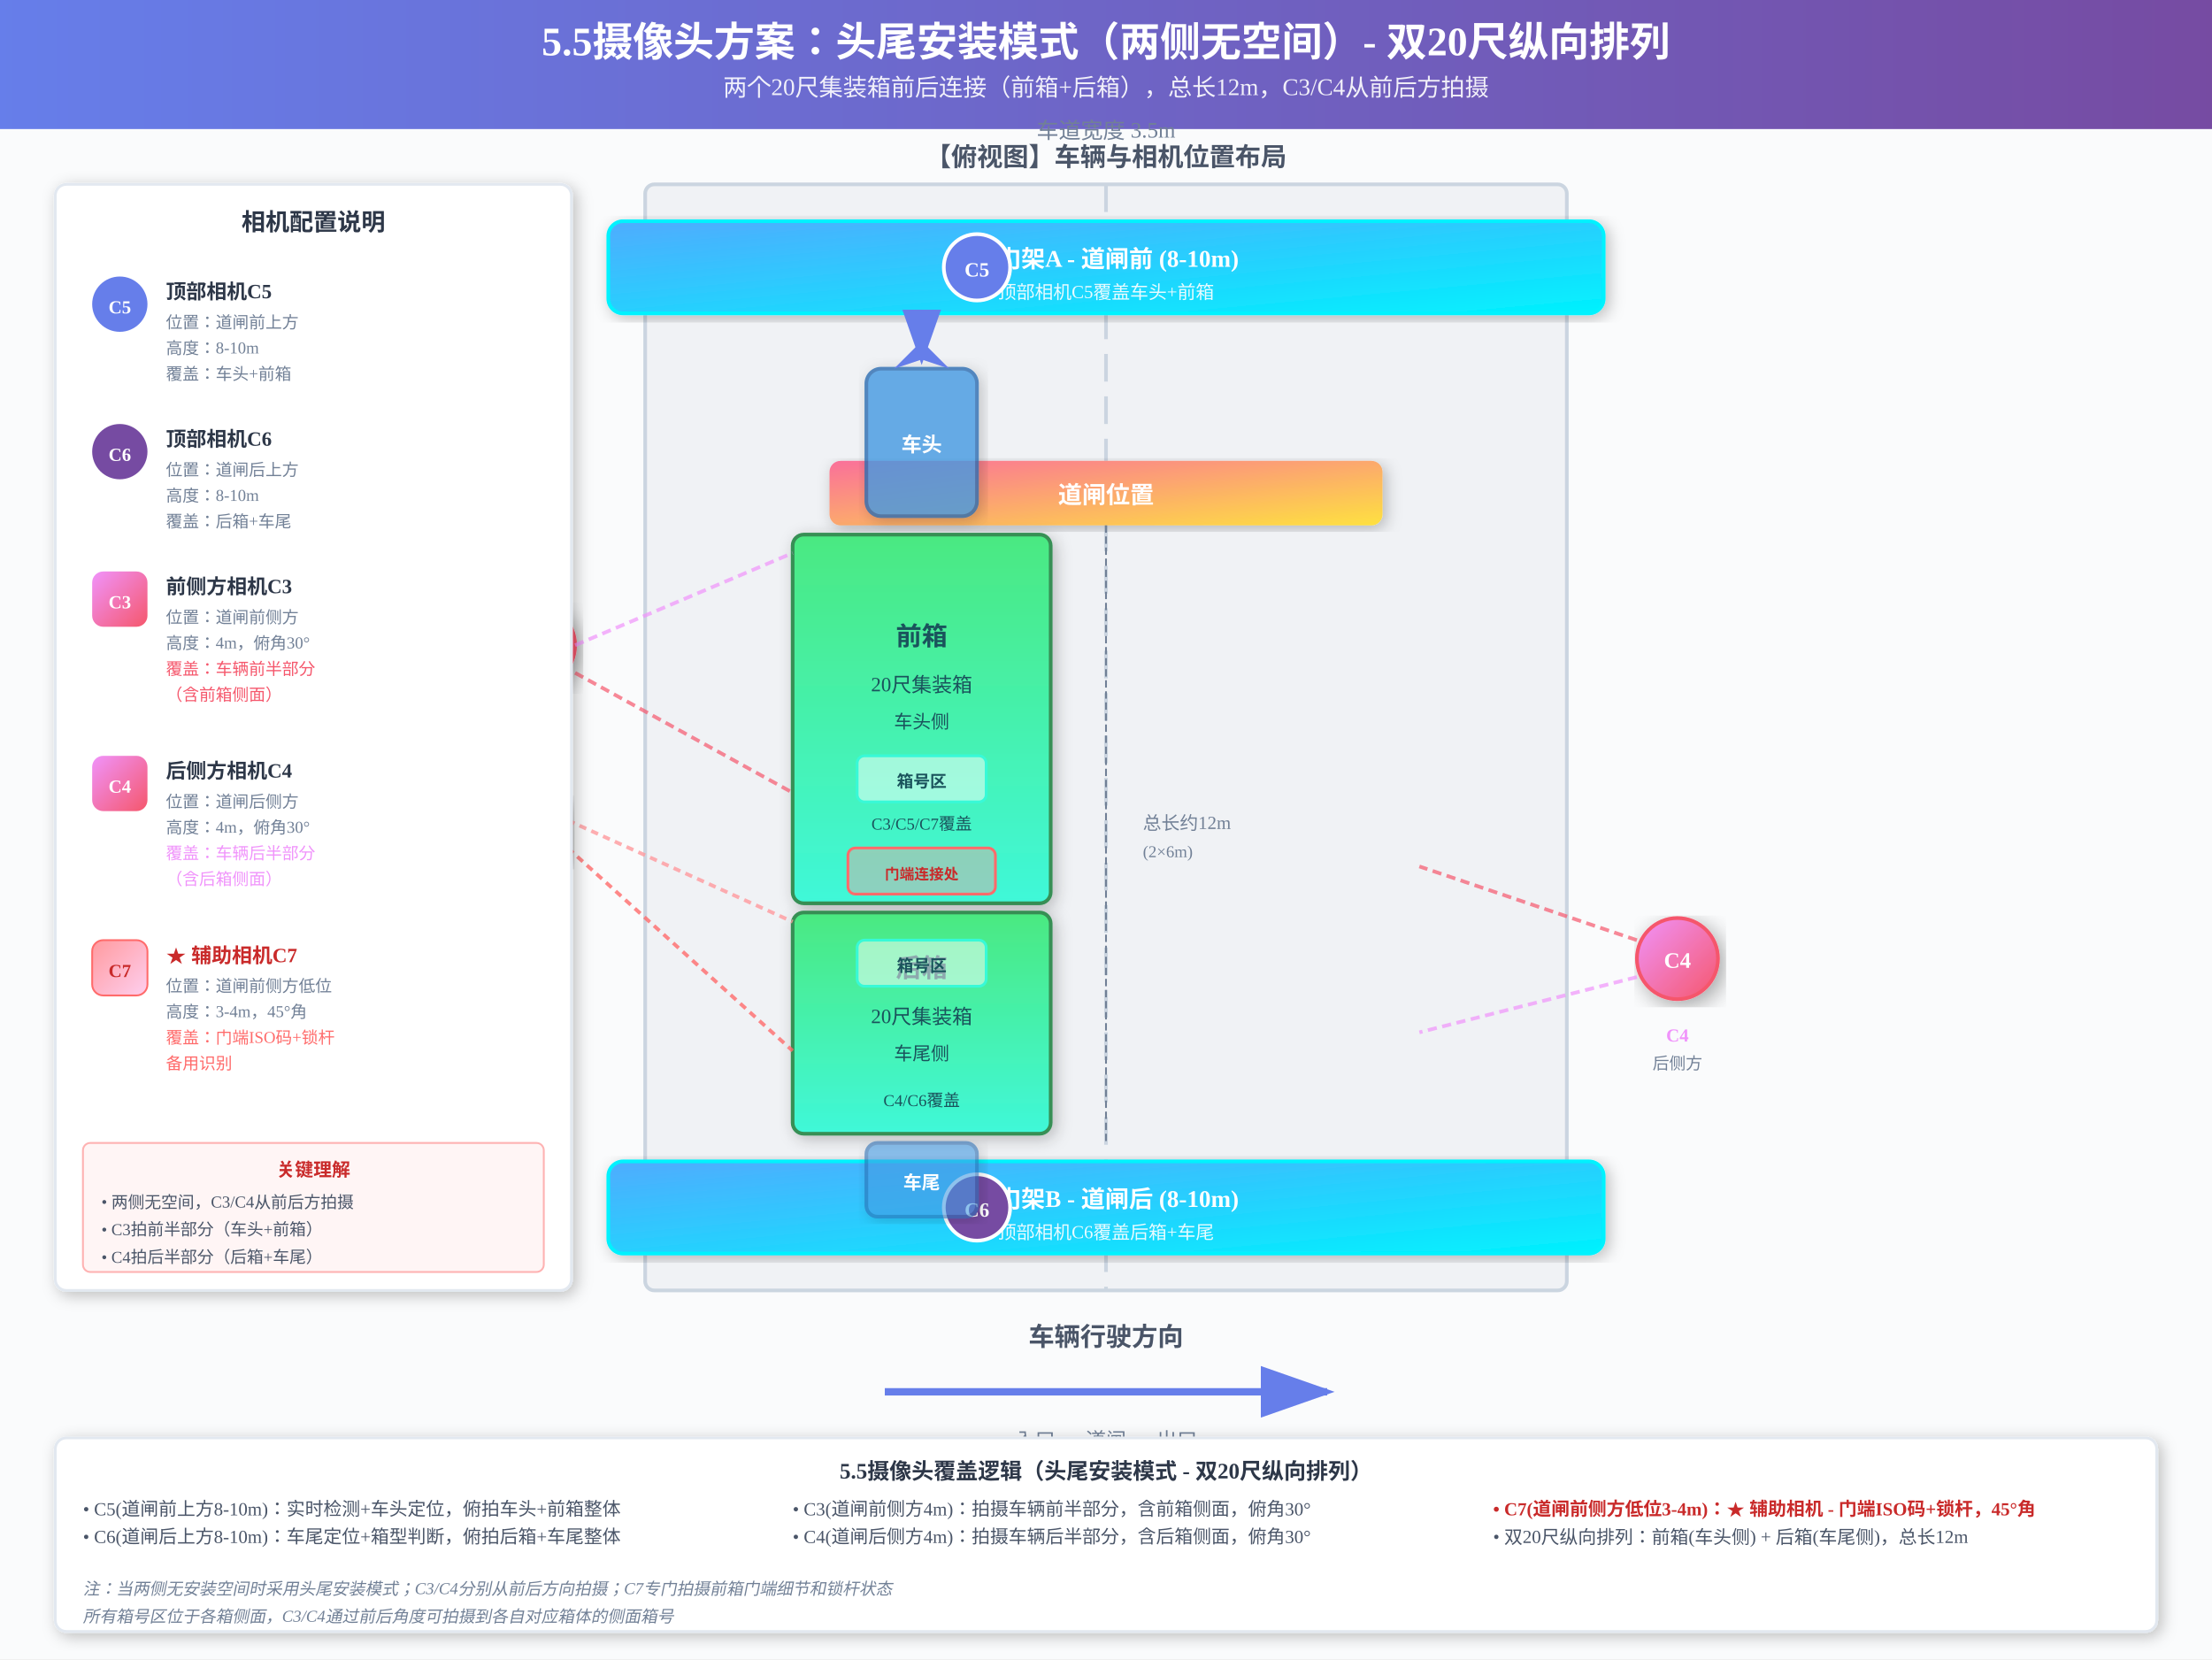
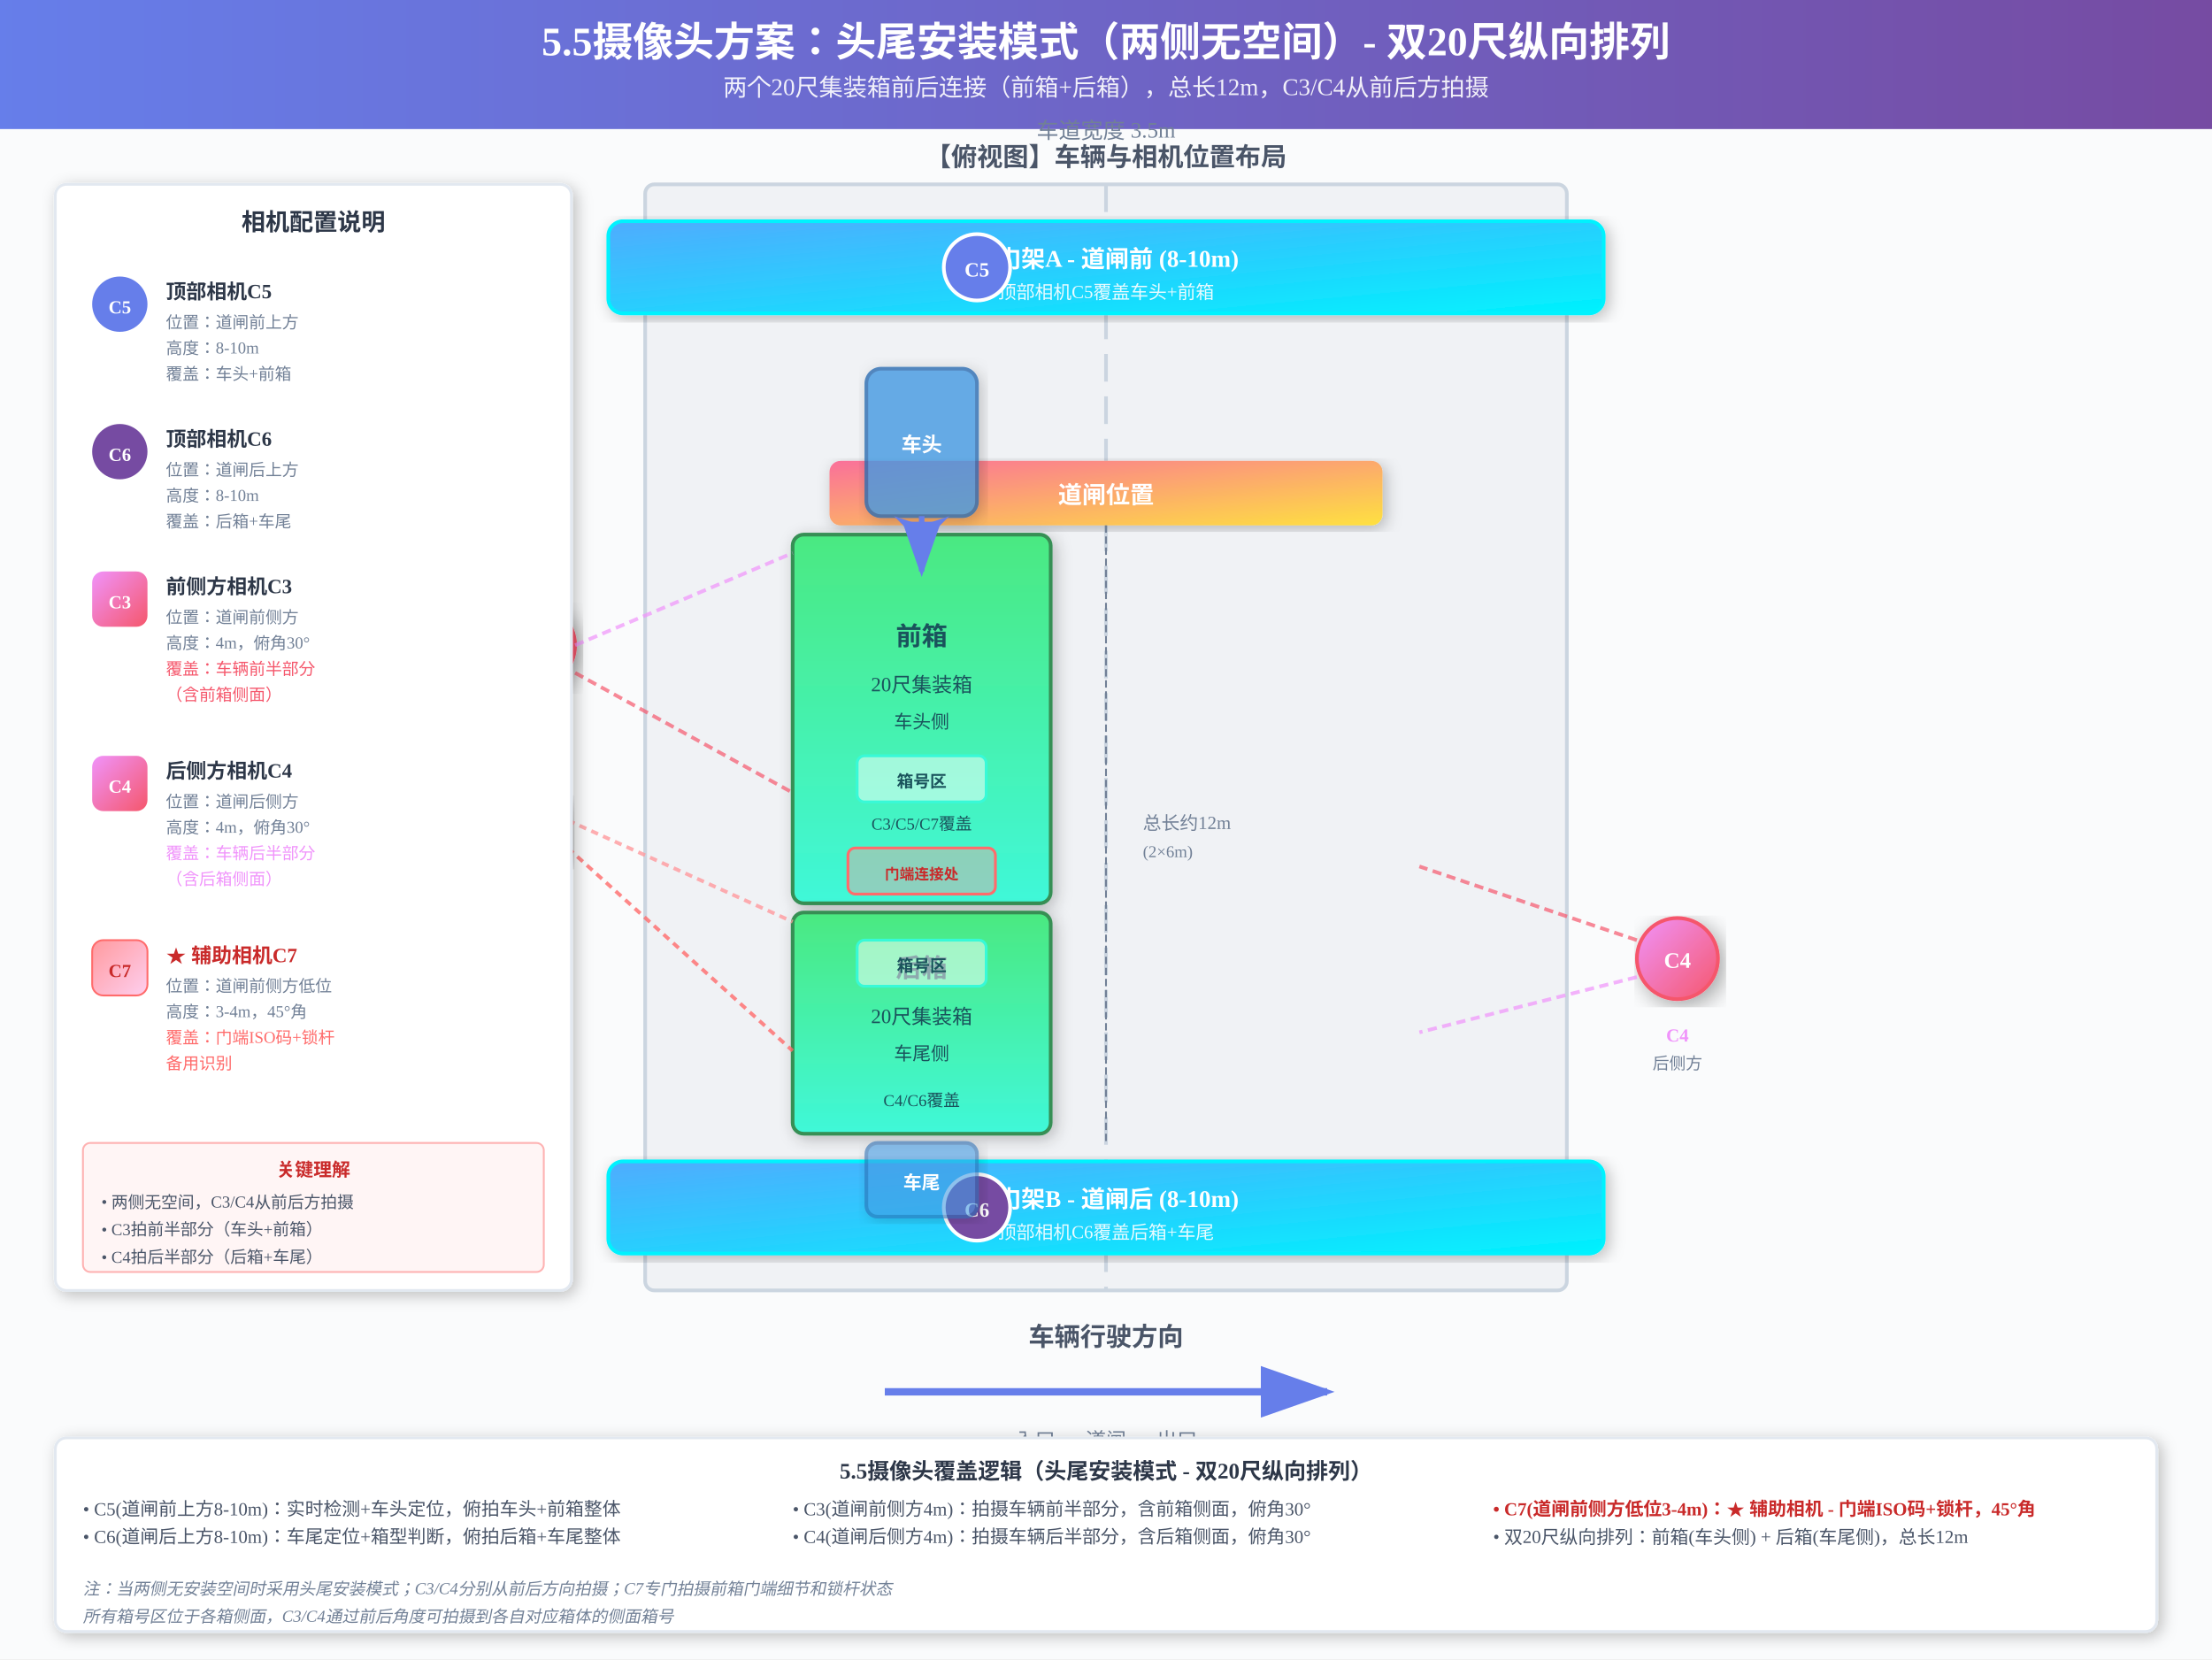
<svg xmlns="http://www.w3.org/2000/svg" width="1200" height="900">
  <defs>
    <linearGradient id="headerGrad" x1="0%" y1="0%" x2="100%" y2="0%">
      <stop offset="0%" style="stop-color:#667eea;stop-opacity:1" />
      <stop offset="100%" style="stop-color:#764ba2;stop-opacity:1" />
    </linearGradient>
    <linearGradient id="processGrad" x1="0%" y1="0%" x2="100%" y2="100%">
      <stop offset="0%" style="stop-color:#f093fb;stop-opacity:1" />
      <stop offset="100%" style="stop-color:#f5576c;stop-opacity:1" />
    </linearGradient>
    <linearGradient id="topCameraGrad" x1="0%" y1="0%" x2="100%" y2="100%">
      <stop offset="0%" style="stop-color:#4facfe;stop-opacity:1" />
      <stop offset="100%" style="stop-color:#00f2fe;stop-opacity:1" />
    </linearGradient>
    <linearGradient id="dualBoxGrad" x1="0%" y1="0%" x2="0%" y2="100%">
      <stop offset="0%" style="stop-color:#43e97b;stop-opacity:1" />
      <stop offset="100%" style="stop-color:#38f9d7;stop-opacity:1" />
    </linearGradient>
    <linearGradient id="gateGrad" x1="0%" y1="0%" x2="100%" y2="100%">
      <stop offset="0%" style="stop-color:#fa709a;stop-opacity:1" />
      <stop offset="100%" style="stop-color:#fee140;stop-opacity:1" />
    </linearGradient>
    <linearGradient id="auxCameraGrad" x1="0%" y1="0%" x2="100%" y2="100%">
      <stop offset="0%" style="stop-color:#ff9a9e;stop-opacity:1" />
      <stop offset="100%" style="stop-color:#fecfef;stop-opacity:1" />
    </linearGradient>
    <filter id="shadow">
      <feDropShadow dx="2" dy="2" stdDeviation="4" flood-opacity="0.25" />
    </filter>
    <filter id="strongShadow">
      <feDropShadow dx="3" dy="3" stdDeviation="6" flood-opacity="0.35" />
    </filter>
    <marker id="arrowBlue" markerWidth="10" markerHeight="7" refX="9" refY="3.5" orient="auto">
+       <polygon points="0 0, 10 3.5, 0 7" fill="#667eea" />
+     </marker>
+     <marker id="arrowBlueDown" markerWidth="10" markerHeight="7" refX="9" refY="3.5" orient="270">
      <polygon points="0 0, 10 3.5, 0 7" fill="#667eea" />
    </marker>
    <marker id="arrowPink" markerWidth="10" markerHeight="7" refX="9" refY="3.5" orient="auto">
      <polygon points="0 0, 10 3.5, 0 7" fill="#f5576c" />
    </marker>
    <marker id="arrowCyan" markerWidth="10" markerHeight="7" refX="9" refY="3.5" orient="auto">
      <polygon points="0 0, 10 3.5, 0 7" fill="#00f2fe" />
    </marker>
    <marker id="arrowAux" markerWidth="10" markerHeight="7" refX="9" refY="3.5" orient="auto">
      <polygon points="0 0, 10 3.5, 0 7" fill="#ff6b6b" />
    </marker>
  </defs>
  <rect width="1200" height="900" fill="#fafbfc" />
  <g transform="translate(0, 0)">
    <rect width="1200" height="70" fill="url(#headerGrad)" />
    <text x="600" y="30" text-anchor="middle" font-size="22" fill="white" font-weight="bold">
      5.5摄像头方案：头尾安装模式（两侧无空间）- 双20尺纵向排列
    </text>
    <text x="600" y="52" text-anchor="middle" font-size="13" fill="rgba(255,255,255,0.9)">
      两个20尺集装箱前后连接（前箱+后箱），总长12m，C3/C4从前后方拍摄
    </text>
  </g>
  <g transform="translate(350, 100)">
    <text x="250" y="-10" text-anchor="middle" font-size="14" fill="#4a5568" font-weight="bold">【俯视图】车辆与相机位置布局</text>
    <rect x="0" y="0" width="500" height="600" fill="#f0f2f5" stroke="#cbd5e0" stroke-width="2" rx="5" />
    <text x="250" y="-25" text-anchor="middle" font-size="12" fill="#718096">车道宽度 3.5m</text>
    <line x1="250" y1="0" x2="250" y2="600" stroke="#cbd5e0" stroke-width="2" stroke-dasharray="15,8" />
    <rect x="-20" y="20" width="540" height="50" rx="8" fill="url(#topCameraGrad)" stroke="#00f2fe" stroke-width="2" filter="url(#shadow)" />
    <text x="250" y="45" text-anchor="middle" font-size="13" fill="white" font-weight="bold">龙门架A - 道闸前 (8-10m)</text>
    <text x="250" y="62" text-anchor="middle" font-size="10" fill="rgba(255,255,255,0.9)">顶部相机C5覆盖车头+前箱</text>
    <g transform="translate(180, 45)">
      <circle cx="0" cy="0" r="18" fill="#667eea" stroke="white" stroke-width="2" />
      <text x="0" y="5" text-anchor="middle" font-size="11" fill="white" font-weight="bold">C5</text>
    </g>
    <rect x="-20" y="530" width="540" height="50" rx="8" fill="url(#topCameraGrad)" stroke="#00f2fe" stroke-width="2" filter="url(#shadow)" />
    <text x="250" y="555" text-anchor="middle" font-size="13" fill="white" font-weight="bold">龙门架B - 道闸后 (8-10m)</text>
    <text x="250" y="572" text-anchor="middle" font-size="10" fill="rgba(255,255,255,0.9)">顶部相机C6覆盖后箱+车尾</text>
    <g transform="translate(180, 555)">
      <circle cx="0" cy="0" r="18" fill="#764ba2" stroke="white" stroke-width="2" />
      <text x="0" y="5" text-anchor="middle" font-size="11" fill="white" font-weight="bold">C6</text>
    </g>
    <g transform="translate(100, 150)">
      <rect x="0" y="0" width="300" height="35" rx="6" fill="url(#gateGrad)" filter="url(#shadow)" />
      <text x="150" y="23" text-anchor="middle" font-size="13" fill="white" font-weight="bold">道闸位置</text>
    </g>
    <g transform="translate(80, 190)">
      <rect x="0" y="0" width="140" height="200" rx="6" fill="url(#dualBoxGrad)" filter="url(#shadow)" opacity="0.95" stroke="#2d8a4e" stroke-width="2" />
      <text x="70" y="60" text-anchor="middle" font-size="14" fill="#1a535c" font-weight="bold">前箱</text>
      <text x="70" y="85" text-anchor="middle" font-size="11" fill="#1a535c">20尺集装箱</text>
      <text x="70" y="105" text-anchor="middle" font-size="10" fill="#1a535c">车头侧</text>
      <text x="70" y="160" text-anchor="middle" font-size="9" fill="#1a535c">C3/C5/C7覆盖</text>
      <rect x="35" y="120" width="70" height="25" rx="4" fill="rgba(255,255,255,0.5)" stroke="#38f9d7" stroke-width="1.5" />
      <text x="70" y="137" text-anchor="middle" font-size="9" fill="#1a535c" font-weight="bold">箱号区</text>
      <rect x="30" y="170" width="80" height="25" rx="4" fill="rgba(255,154,158,0.4)" stroke="#ff6b6b" stroke-width="1.5" />
      <text x="70" y="187" text-anchor="middle" font-size="8" fill="#c92a2a" font-weight="bold">门端连接处</text>
    </g>
    <g transform="translate(80, 395)">
      <rect x="0" y="0" width="140" height="120" rx="6" fill="url(#dualBoxGrad)" filter="url(#shadow)" opacity="0.95" stroke="#2d8a4e" stroke-width="2" />
      <text x="70" y="35" text-anchor="middle" font-size="14" fill="#1a535c" font-weight="bold">后箱</text>
      <text x="70" y="60" text-anchor="middle" font-size="11" fill="#1a535c">20尺集装箱</text>
      <text x="70" y="80" text-anchor="middle" font-size="10" fill="#1a535c">车尾侧</text>
      <text x="70" y="105" text-anchor="middle" font-size="9" fill="#1a535c">C4/C6覆盖</text>
      <rect x="35" y="15" width="70" height="25" rx="4" fill="rgba(255,255,255,0.5)" stroke="#38f9d7" stroke-width="1.5" />
      <text x="70" y="32" text-anchor="middle" font-size="9" fill="#1a535c" font-weight="bold">箱号区</text>
    </g>
    <g transform="translate(120, 100)">
      <rect x="0" y="0" width="60" height="80" rx="8" fill="#4299e1" opacity="0.8" filter="url(#shadow)" stroke="#2b6cb0" stroke-width="2" />
      <text x="30" y="45" text-anchor="middle" font-size="11" fill="white" font-weight="bold">车头</text>
-       <polygon points="30,-15 45,0 30,-5 15,0" fill="#667eea" />
-       <line x1="30" y1="-30" x2="30" y2="-5" stroke="#667eea" stroke-width="3" marker-end="url(#arrowBlue)" />
+       <polygon points="30,95 45,80 30,85 15,80" fill="#667eea" />
+       <line x1="30" y1="80" x2="30" y2="110" stroke="#667eea" stroke-width="3" marker-end="url(#arrowBlue)" />
    </g>
    <g transform="translate(120, 520)">
      <rect x="0" y="0" width="60" height="40" rx="6" fill="#4299e1" opacity="0.6" filter="url(#shadow)" stroke="#2b6cb0" stroke-width="2" />
      <text x="30" y="25" text-anchor="middle" font-size="10" fill="white" font-weight="bold">车尾</text>
    </g>
    <g transform="translate(-60, 250)">
      <circle cx="0" cy="0" r="22" fill="url(#processGrad)" stroke="#f5576c" stroke-width="2" filter="url(#strongShadow)" />
      <text x="0" y="5" text-anchor="middle" font-size="12" fill="white" font-weight="bold">C3</text>
      <path d="M 22,0 L 140,-50" stroke="#f093fb" stroke-width="2" stroke-dasharray="5,3" opacity="0.7" />
      <path d="M 22,15 L 140,80" stroke="#f5576c" stroke-width="2" stroke-dasharray="5,3" opacity="0.7" />
      <text x="0" y="45" text-anchor="middle" font-size="10" fill="#f5576c" font-weight="bold">C3</text>
      <text x="0" y="60" text-anchor="middle" font-size="9" fill="#718096">前侧方</text>
    </g>
    <g transform="translate(560, 420)">
      <circle cx="0" cy="0" r="22" fill="url(#processGrad)" stroke="#f5576c" stroke-width="2" filter="url(#strongShadow)" />
      <text x="0" y="5" text-anchor="middle" font-size="12" fill="white" font-weight="bold">C4</text>
      <path d="M -22,-10 L -140,-50" stroke="#f5576c" stroke-width="2" stroke-dasharray="5,3" opacity="0.7" />
      <path d="M -22,10 L -140,40" stroke="#f093fb" stroke-width="2" stroke-dasharray="5,3" opacity="0.7" />
      <text x="0" y="45" text-anchor="middle" font-size="10" fill="#f093fb" font-weight="bold">C4</text>
      <text x="0" y="60" text-anchor="middle" font-size="9" fill="#718096">后侧方</text>
    </g>
    <g transform="translate(-60, 350)">
      <rect x="-18" y="-18" width="36" height="36" rx="8" fill="url(#auxCameraGrad)" stroke="#ff6b6b" stroke-width="2" filter="url(#strongShadow)" />
      <text x="0" y="5" text-anchor="middle" font-size="11" fill="#c92a2a" font-weight="bold">C7</text>
      <path d="M 18,-5 L 140,50" stroke="#ff9a9e" stroke-width="2" stroke-dasharray="4,3" opacity="0.8" />
      <path d="M 18,10 L 140,120" stroke="#ff6b6b" stroke-width="2" stroke-dasharray="4,3" opacity="0.8" />
      <text x="0" y="45" text-anchor="middle" font-size="9" fill="#ff6b6b" font-weight="bold">辅助</text>
    </g>
    <line x1="250" y1="185" x2="250" y2="520" stroke="#718096" stroke-width="1" stroke-dasharray="4,2" />
    <text x="270" y="350" text-anchor="start" font-size="10" fill="#718096">总长约12m</text>
    <text x="270" y="365" text-anchor="start" font-size="9" fill="#718096">(2×6m)</text>
  </g>
  <g transform="translate(30, 100)">
    <rect x="0" y="0" width="280" height="600" fill="white" stroke="#e2e8f0" stroke-width="1.5" rx="6" filter="url(#shadow)" />
    <text x="140" y="25" text-anchor="middle" font-size="13" fill="#2d3748" font-weight="bold">相机配置说明</text>
    <g transform="translate(20, 50)">
      <circle cx="15" cy="15" r="15" fill="#667eea" />
      <text x="15" y="20" text-anchor="middle" font-size="10" fill="white" font-weight="bold">C5</text>
      <text x="40" y="12" font-size="11" fill="#2d3748" font-weight="bold">顶部相机C5</text>
      <text x="40" y="28" font-size="9" fill="#718096">位置：道闸前上方</text>
      <text x="40" y="42" font-size="9" fill="#718096">高度：8-10m</text>
      <text x="40" y="56" font-size="9" fill="#718096">覆盖：车头+前箱</text>
    </g>
    <g transform="translate(20, 130)">
      <circle cx="15" cy="15" r="15" fill="#764ba2" />
      <text x="15" y="20" text-anchor="middle" font-size="10" fill="white" font-weight="bold">C6</text>
      <text x="40" y="12" font-size="11" fill="#2d3748" font-weight="bold">顶部相机C6</text>
      <text x="40" y="28" font-size="9" fill="#718096">位置：道闸后上方</text>
      <text x="40" y="42" font-size="9" fill="#718096">高度：8-10m</text>
      <text x="40" y="56" font-size="9" fill="#718096">覆盖：后箱+车尾</text>
    </g>
    <g transform="translate(20, 210)">
      <rect x="0" y="0" width="30" height="30" rx="6" fill="url(#processGrad)" />
      <text x="15" y="20" text-anchor="middle" font-size="10" fill="white" font-weight="bold">C3</text>
      <text x="40" y="12" font-size="11" fill="#2d3748" font-weight="bold">前侧方相机C3</text>
      <text x="40" y="28" font-size="9" fill="#718096">位置：道闸前侧方</text>
      <text x="40" y="42" font-size="9" fill="#718096">高度：4m，俯角30°</text>
      <text x="40" y="56" font-size="9" fill="#f5576c">覆盖：车辆前半部分</text>
      <text x="40" y="70" font-size="9" fill="#f5576c">（含前箱侧面）</text>
    </g>
    <g transform="translate(20, 310)">
      <rect x="0" y="0" width="30" height="30" rx="6" fill="url(#processGrad)" />
      <text x="15" y="20" text-anchor="middle" font-size="10" fill="white" font-weight="bold">C4</text>
      <text x="40" y="12" font-size="11" fill="#2d3748" font-weight="bold">后侧方相机C4</text>
      <text x="40" y="28" font-size="9" fill="#718096">位置：道闸后侧方</text>
      <text x="40" y="42" font-size="9" fill="#718096">高度：4m，俯角30°</text>
      <text x="40" y="56" font-size="9" fill="#f093fb">覆盖：车辆后半部分</text>
      <text x="40" y="70" font-size="9" fill="#f093fb">（含后箱侧面）</text>
    </g>
    <g transform="translate(20, 410)">
      <rect x="0" y="0" width="30" height="30" rx="6" fill="url(#auxCameraGrad)" stroke="#ff6b6b" stroke-width="1" />
      <text x="15" y="20" text-anchor="middle" font-size="10" fill="#c92a2a" font-weight="bold">C7</text>
      <text x="40" y="12" font-size="11" fill="#c92a2a" font-weight="bold">★ 辅助相机C7</text>
      <text x="40" y="28" font-size="9" fill="#718096">位置：道闸前侧方低位</text>
      <text x="40" y="42" font-size="9" fill="#718096">高度：3-4m，45°角</text>
      <text x="40" y="56" font-size="9" fill="#ff6b6b">覆盖：门端ISO码+锁杆</text>
      <text x="40" y="70" font-size="9" fill="#ff6b6b">备用识别</text>
    </g>
    <g transform="translate(15, 520)">
      <rect x="0" y="0" width="250" height="70" fill="#fff5f5" stroke="#feb2b2" stroke-width="1" rx="4" />
      <text x="125" y="18" text-anchor="middle" font-size="10" fill="#c92a2a" font-weight="bold">关键理解</text>
      <text x="10" y="35" font-size="9" fill="#4a5568">• 两侧无空间，C3/C4从前后方拍摄</text>
      <text x="10" y="50" font-size="9" fill="#4a5568">• C3拍前半部分（车头+前箱）</text>
      <text x="10" y="65" font-size="9" fill="#4a5568">• C4拍后半部分（后箱+车尾）</text>
    </g>
  </g>
  <g transform="translate(600, 730)">
    <text x="0" y="0" text-anchor="middle" font-size="14" fill="#4a5568" font-weight="bold">车辆行驶方向</text>
    <line x1="-120" y1="25" x2="120" y2="25" stroke="#667eea" stroke-width="4" marker-end="url(#arrowBlue)" />
    <text x="0" y="55" text-anchor="middle" font-size="11" fill="#718096">入口 → 道闸 → 出口</text>
  </g>
  <g transform="translate(30, 780)">
    <rect x="0" y="0" width="1140" height="105" fill="white" stroke="#e2e8f0" stroke-width="1.5" rx="6" filter="url(#shadow)" />
    <text x="570" y="22" text-anchor="middle" font-size="12" fill="#2d3748" font-weight="bold">5.5摄像头覆盖逻辑（头尾安装模式 - 双20尺纵向排列）</text>
    <text x="15" y="42" font-size="10" fill="#4a5568">• C5(道闸前上方8-10m)：实时检测+车头定位，俯拍车头+前箱整体</text>
    <text x="15" y="57" font-size="10" fill="#4a5568">• C6(道闸后上方8-10m)：车尾定位+箱型判断，俯拍后箱+车尾整体</text>
    <text x="400" y="42" font-size="10" fill="#4a5568">• C3(道闸前侧方4m)：拍摄车辆前半部分，含前箱侧面，俯角30°</text>
    <text x="400" y="57" font-size="10" fill="#4a5568">• C4(道闸后侧方4m)：拍摄车辆后半部分，含后箱侧面，俯角30°</text>
    <text x="780" y="42" font-size="10" fill="#c92a2a" font-weight="bold">• C7(道闸前侧方低位3-4m)：★ 辅助相机 - 门端ISO码+锁杆，45°角</text>
    <text x="780" y="57" font-size="10" fill="#4a5568">• 双20尺纵向排列：前箱(车头侧) + 后箱(车尾侧)，总长12m</text>
    <text x="15" y="85" font-size="9" fill="#718096" font-style="italic">注：当两侧无安装空间时采用头尾安装模式；C3/C4分别从前后方向拍摄；C7专门拍摄前箱门端细节和锁杆状态</text>
    <text x="15" y="100" font-size="9" fill="#718096" font-style="italic">     所有箱号区位于各箱侧面，C3/C4通过前后角度可拍摄到各自对应箱体的侧面箱号</text>
  </g>
</svg>
